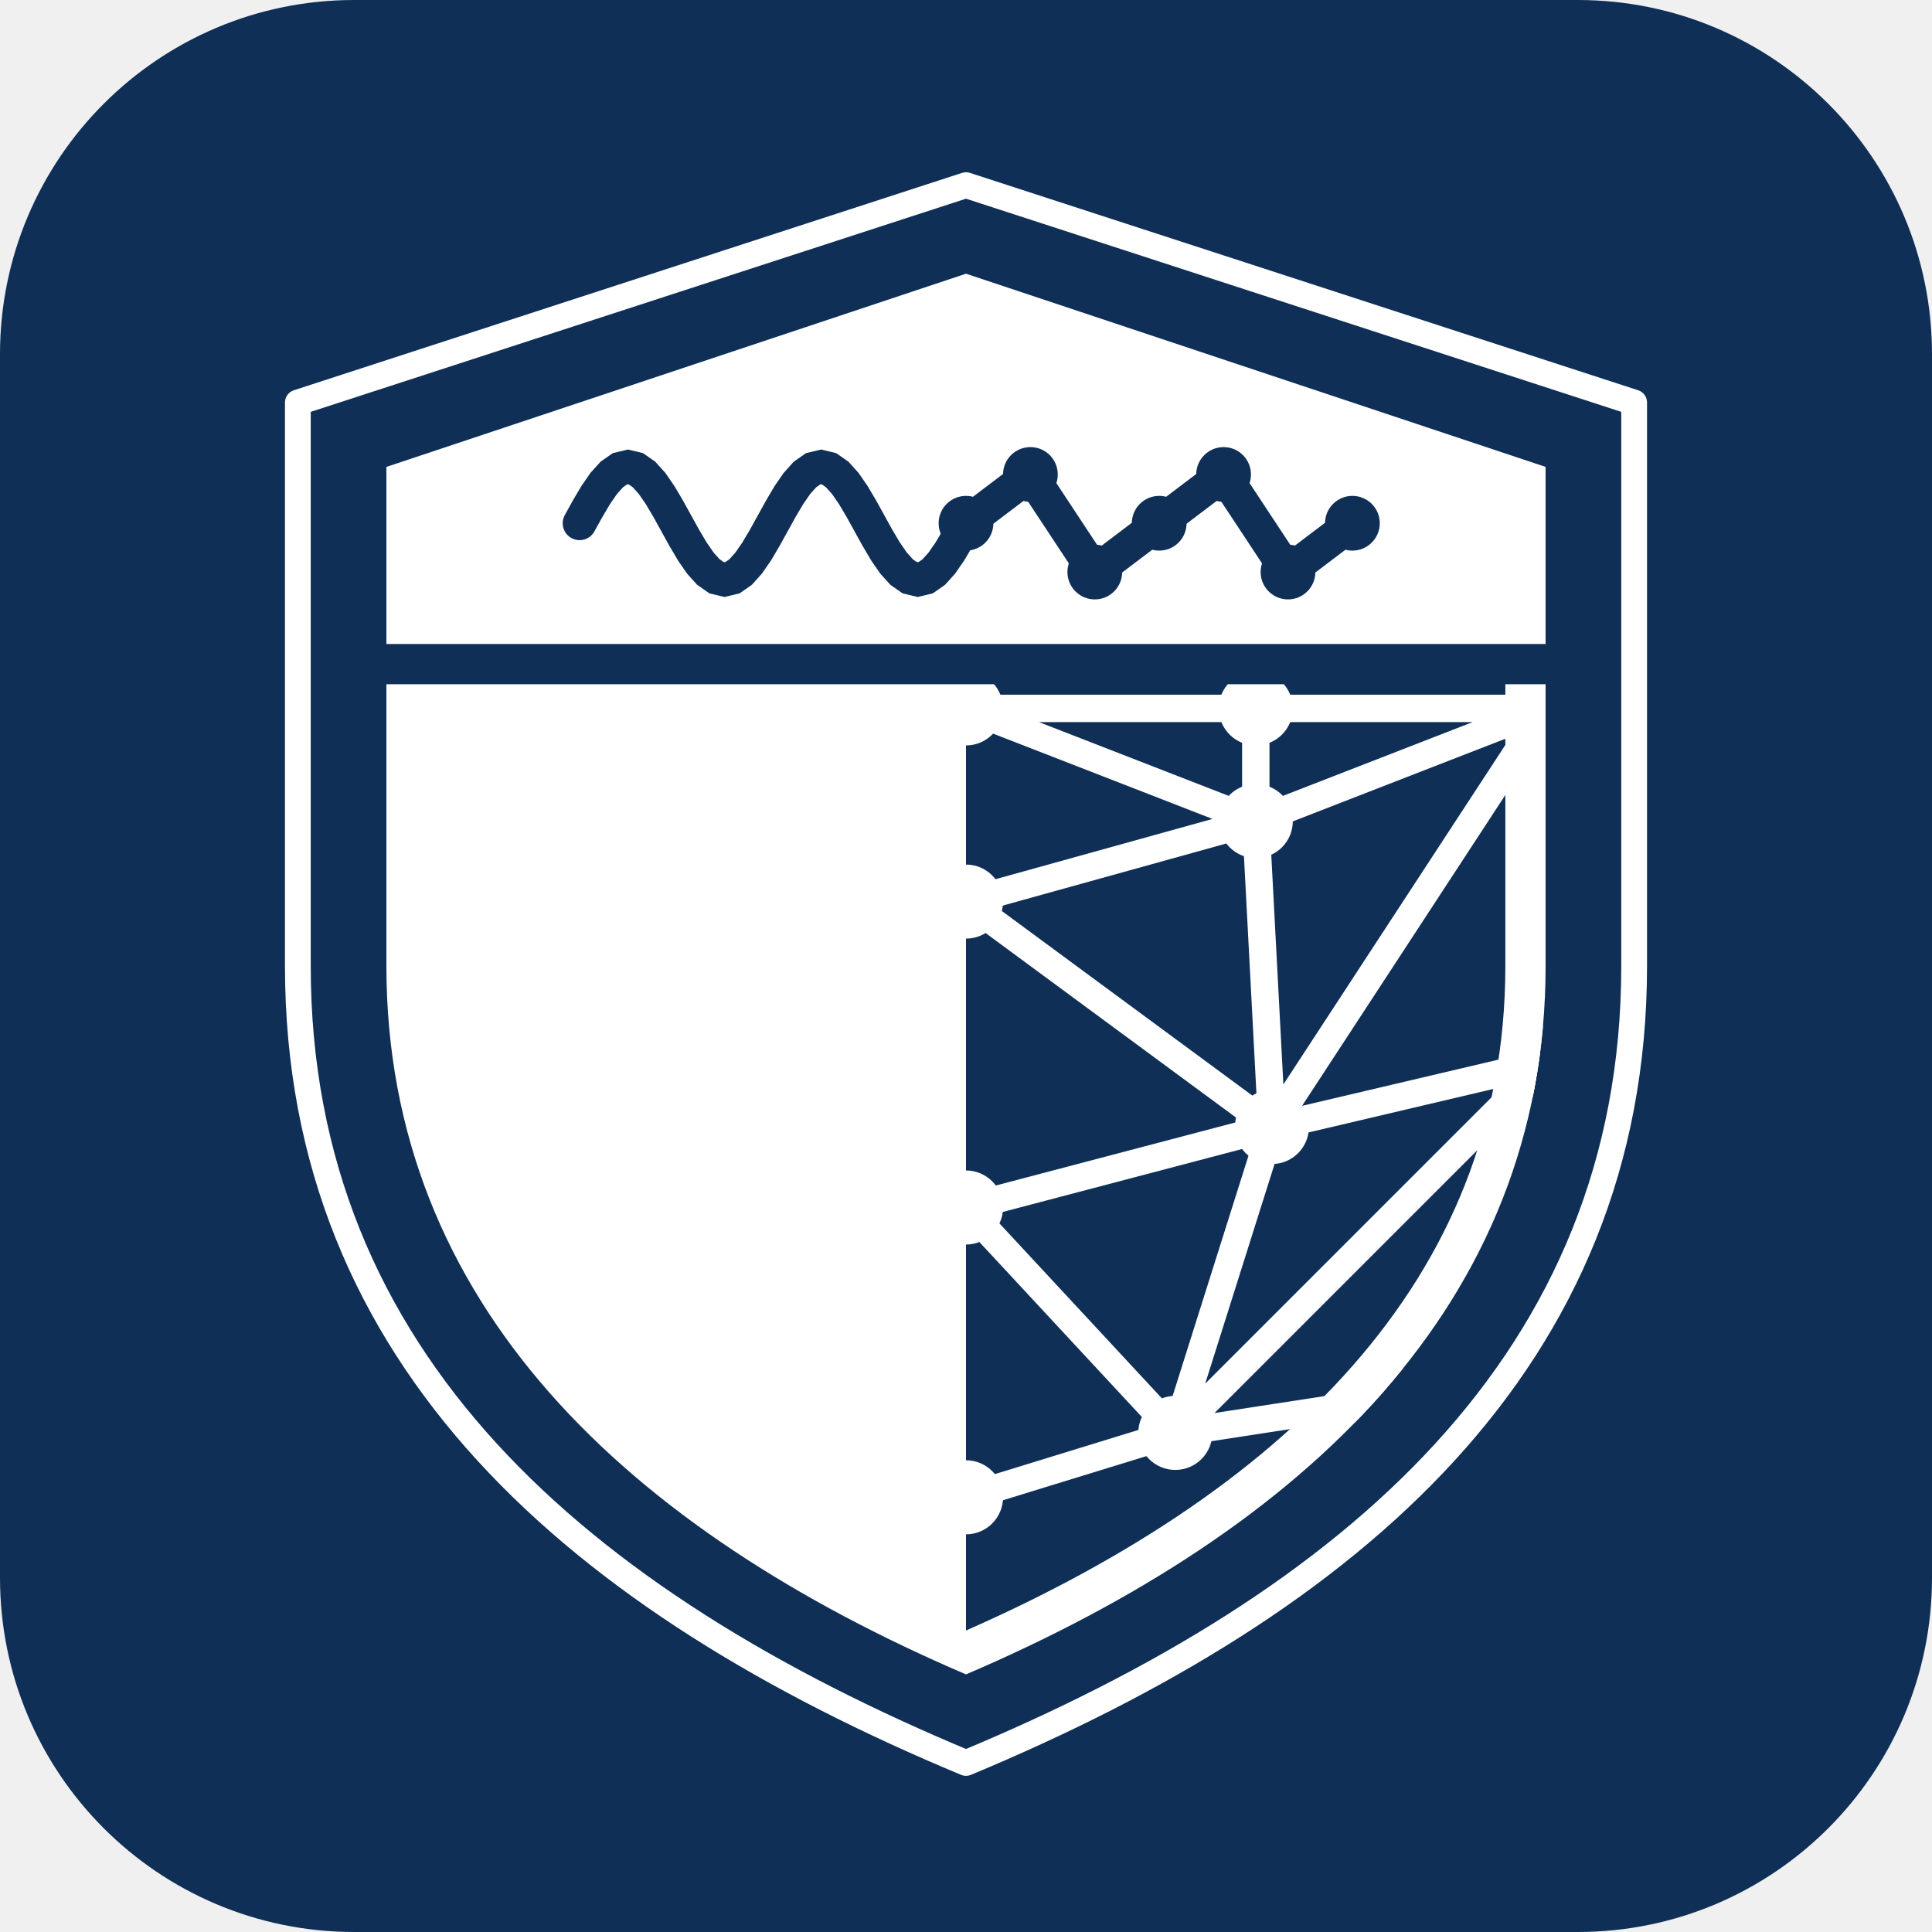
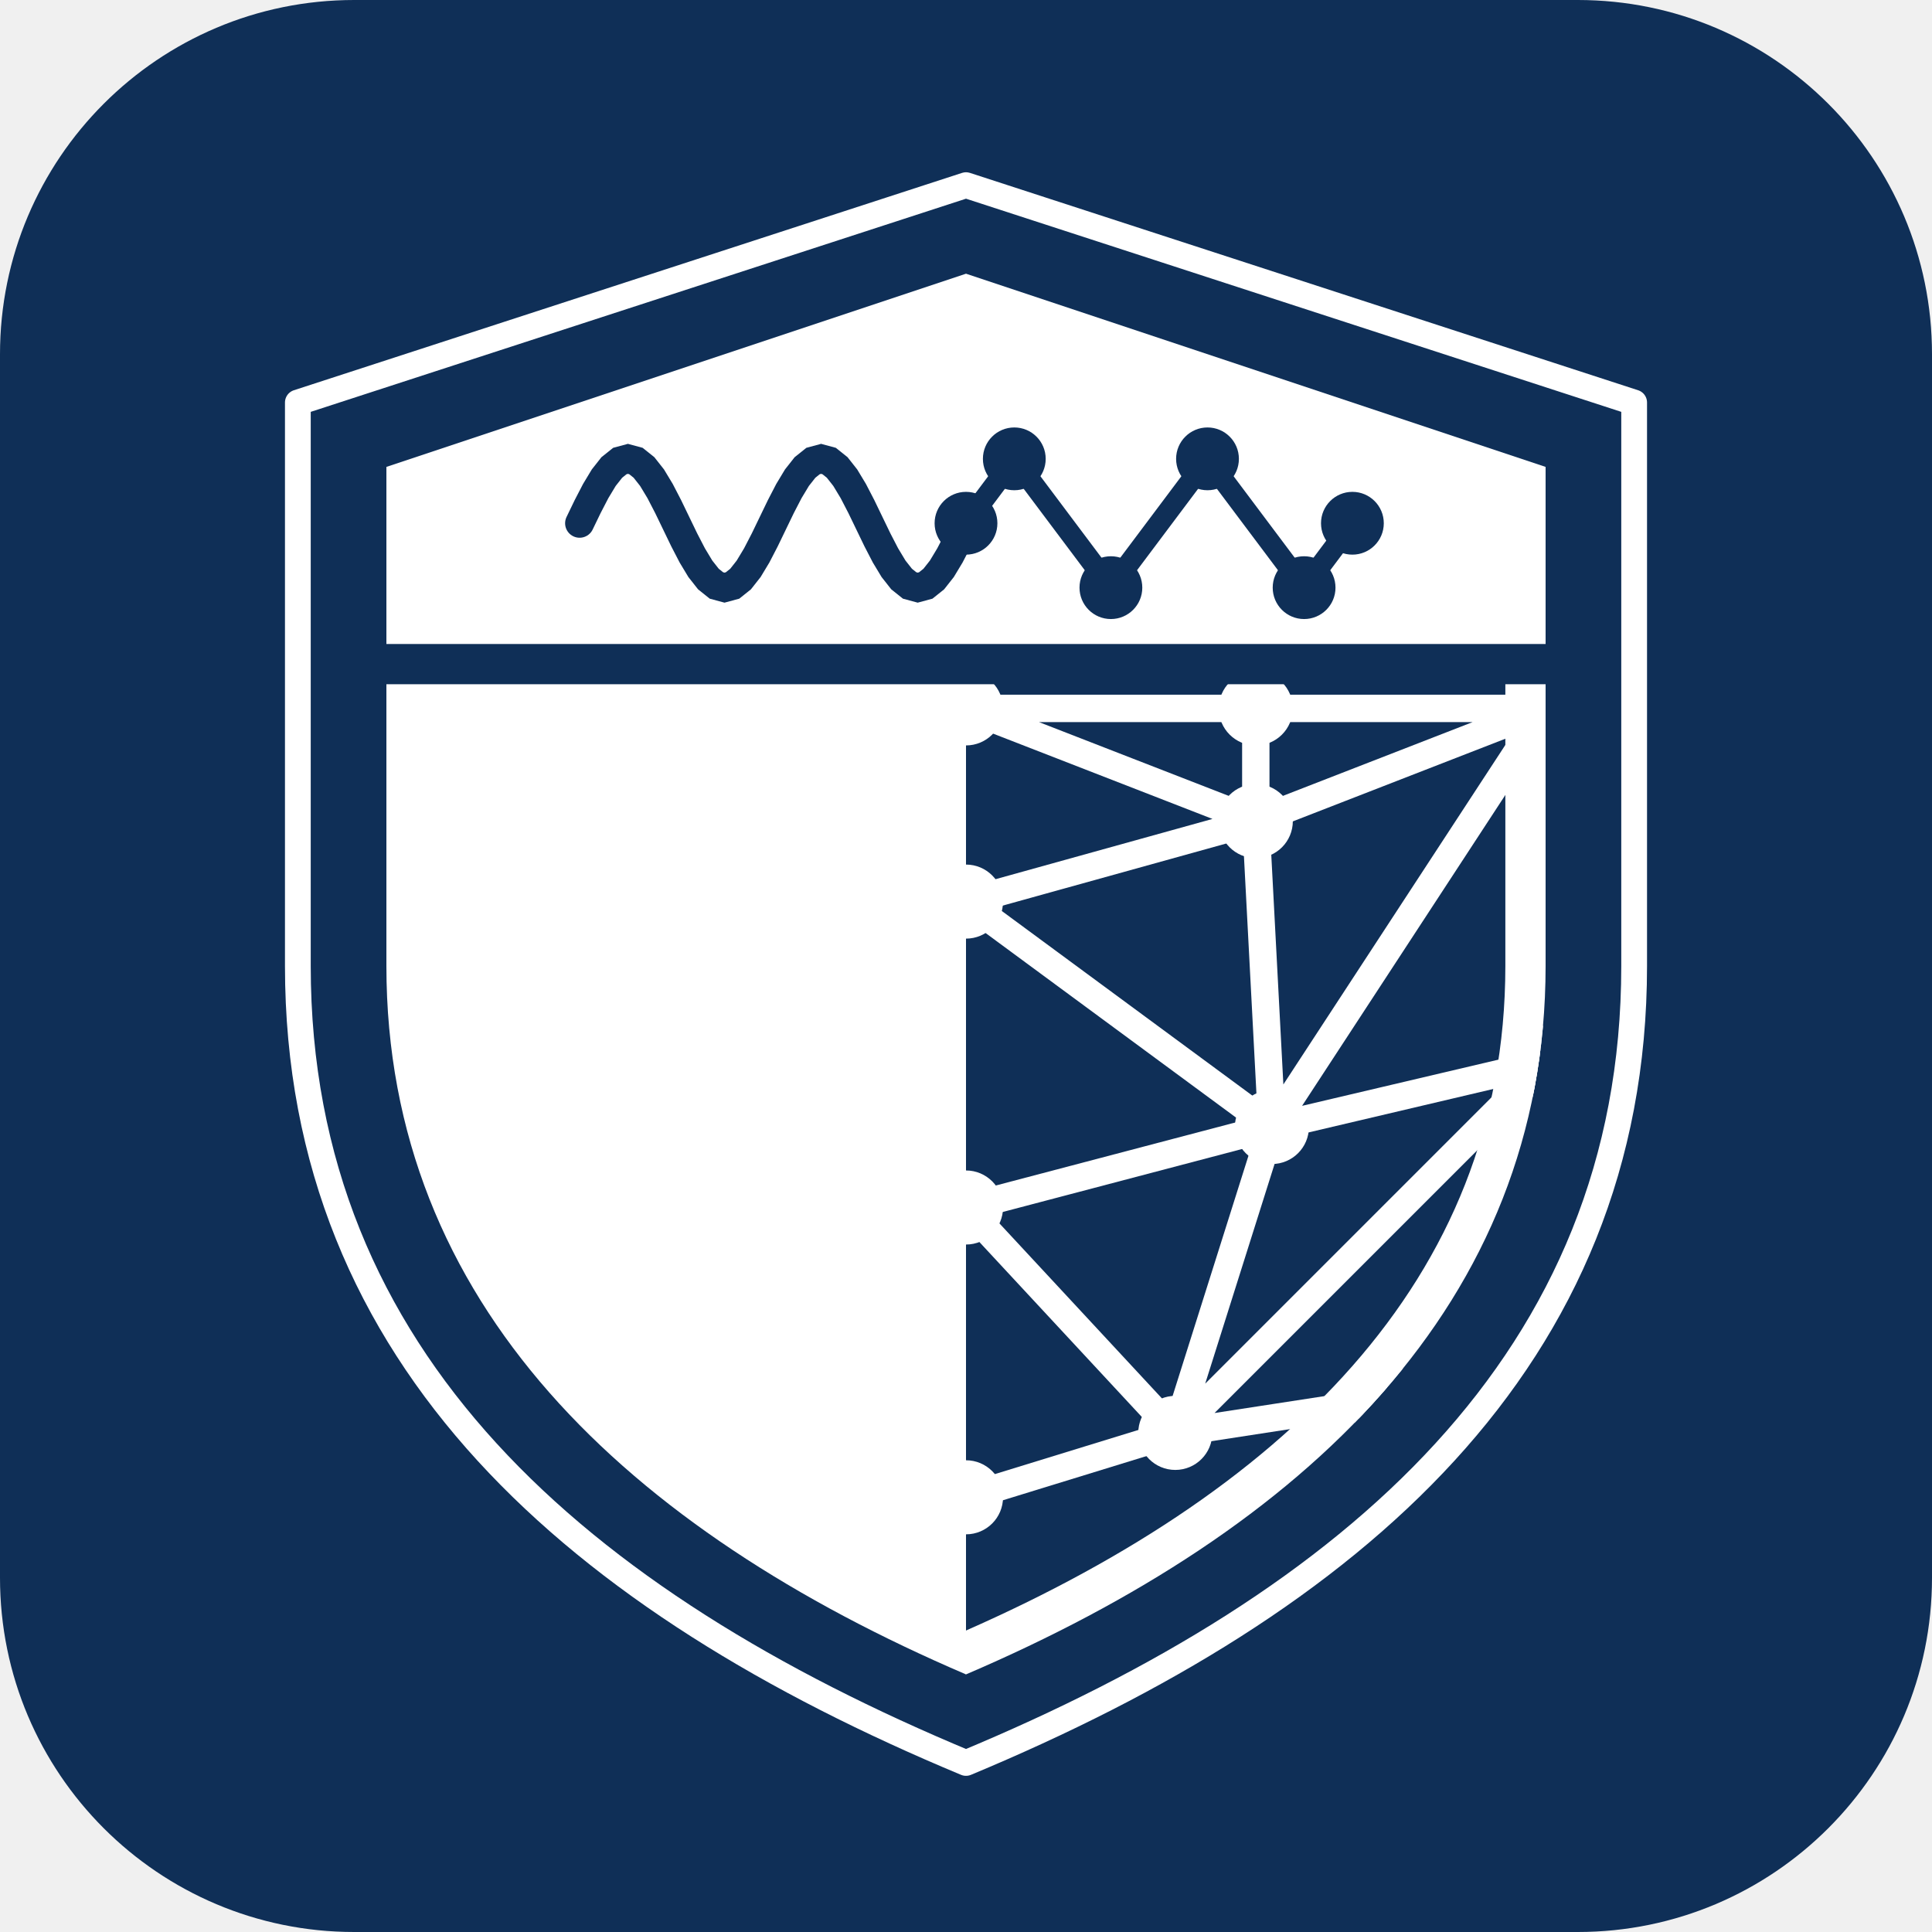
<svg xmlns="http://www.w3.org/2000/svg" viewBox="-20 -20 240 240" role="img" aria-label="ACPS Lab">
  <rect x="-20" y="-20" width="240" height="240" rx="44" fill="#0f2f57" />
  <defs>
    <clipPath id="ic-clip">
      <path d="M100 14 L172 38 V100 C172 142 142 170 100 188 C58 170 28 142 28 100 V38 Z" />
    </clipPath>
    <mask id="ic-ko" maskUnits="userSpaceOnUse" x="0" y="0" width="200" height="200">
      <rect width="200" height="200" fill="#fff" />
-       <path d="M52.0 45.00 L53.0 43.19 L54.0 41.50 L55.0 40.05 L56.0 38.94 L57.0 38.24 L58.0 38.00 L59.0 38.24 L60.0 38.94 L61.0 40.05 L62.0 41.50 L63.0 43.19 L64.0 45.00 L65.0 46.81 L66.0 48.50 L67.0 49.95 L68.0 51.06 L69.0 51.76 L70.0 52.00 L71.0 51.76 L72.0 51.06 L73.0 49.95 L74.0 48.50 L75.0 46.81 L76.0 45.00 L77.0 43.19 L78.0 41.50 L79.0 40.05 L80.0 38.94 L81.0 38.24 L82.0 38.00 L83.0 38.24 L84.0 38.94 L85.0 40.05 L86.0 41.50 L87.0 43.19 L88.0 45.00 L89.0 46.81 L90.0 48.50 L91.0 49.95 L92.0 51.06 L93.0 51.76 L94.0 52.00 L95.0 51.76 L96.0 51.06 L97.0 49.95 L98.0 48.50 L99.0 46.81 L100.0 45.00" fill="none" stroke="#000" stroke-width="4.2" stroke-linecap="round" />
-       <path d="M100 45.00 L108 38.94 L116 51.06 L124 45.00 L132 38.94 L140 51.06 L148 45.00" fill="none" stroke="#000" stroke-width="4.2" stroke-linejoin="round" stroke-linecap="round" />
-       <circle cx="100" cy="45.00" r="3.4" fill="#000" />
-       <circle cx="108" cy="38.94" r="3.4" fill="#000" />
-       <circle cx="116" cy="51.06" r="3.4" fill="#000" />
-       <circle cx="124" cy="45.00" r="3.4" fill="#000" />
-       <circle cx="132" cy="38.94" r="3.4" fill="#000" />
-       <circle cx="140" cy="51.06" r="3.4" fill="#000" />
-       <circle cx="148" cy="45.00" r="3.4" fill="#000" />
+       <path d="M52.0 45.00 L53.0 42.93 L54.0 41.00 L55.0 39.34 L56.0 38.07 L57.0 37.27 L58.0 37.00 L59.0 37.27 L60.0 38.07 L61.0 39.34 L62.0 41.00 L63.0 42.93 L64.0 45.00 L65.0 47.07 L66.0 49.00 L67.0 50.66 L68.0 51.93 L69.0 52.73 L70.0 53.00 L71.0 52.73 L72.0 51.93 L73.0 50.66 L74.0 49.00 L75.0 47.07 L76.0 45.00 L77.0 42.93 L78.0 41.00 L79.0 39.34 L80.0 38.07 L81.0 37.27 L82.0 37.00 L83.0 37.27 L84.0 38.07 L85.0 39.34 L86.0 41.00 L87.0 42.93 L88.0 45.00 L89.0 47.07 L90.0 49.00 L91.0 50.66 L92.0 51.93 L93.0 52.73 L94.0 53.00 L95.0 52.73 L96.0 51.93 L97.0 50.66 L98.0 49.00 L99.0 47.07 L100.0 45.00" fill="none" stroke="#000" stroke-width="3.6" stroke-linecap="round" />
+       <path d="M100 45.00 L106 37.00 L118 53.00 L130 37.00 L142 53.00 L148 45.00" fill="none" stroke="#000" stroke-width="2.6" stroke-linejoin="miter" stroke-linecap="round" />
+       <circle cx="100" cy="45.00" r="3.9" fill="#000" />
+       <circle cx="106" cy="37.00" r="3.9" fill="#000" />
+       <circle cx="118" cy="53.00" r="3.9" fill="#000" />
+       <circle cx="130" cy="37.00" r="3.9" fill="#000" />
+       <circle cx="142" cy="53.00" r="3.9" fill="#000" />
+       <circle cx="148" cy="45.00" r="3.9" fill="#000" />
      <rect x="0" y="60" width="200" height="5" fill="#000" />
    </mask>
  </defs>
  <path d="M100 3 L183 30 V100 C183 149 148 179 100 199 C52 179 17 149 17 100 V30 Z" fill="none" stroke="#ffffff" stroke-width="3.2" stroke-linejoin="round" />
  <g mask="url(#ic-ko)">
    <g clip-path="url(#ic-clip)">
      <rect x="0" y="0" width="200" height="62" fill="#ffffff" />
      <rect x="0" y="62" width="100" height="140" fill="#ffffff" />
    </g>
    <g clip-path="url(#ic-clip)">
      <path d="M172 56 V100 C172 142 142 170 100 188" fill="none" stroke="#ffffff" stroke-width="10" stroke-linejoin="round" />
    </g>
    <g clip-path="url(#ic-clip)">
      <path d="M136 82 L172 68 M136 82 L100 92 M136 82 L138 120 M100 92 L138 120 M172 68 L138 120 M138 120 L172 112 M138 120 L100 130 M138 120 L126 158 M100 130 L126 158 M172 112 L126 158 M126 158 L100 166 M126 158 L152 154 M100 68 L136 82 M136 68 L136 82 M100 68 L172 68" fill="none" stroke="#ffffff" stroke-width="3.4" stroke-linecap="round" />
      <g fill="#ffffff">
        <circle cx="172" cy="68" r="4.6" />
        <circle cx="172" cy="112" r="4.6" />
        <circle cx="152" cy="154" r="4.6" />
        <circle cx="136" cy="82" r="4.6" />
        <circle cx="138" cy="120" r="4.6" />
        <circle cx="126" cy="158" r="4.6" />
        <circle cx="100" cy="92" r="4.6" />
        <circle cx="100" cy="130" r="4.6" />
        <circle cx="100" cy="166" r="4.6" />
        <circle cx="100" cy="68" r="4.6" />
        <circle cx="136" cy="68" r="4.6" />
      </g>
    </g>
  </g>
</svg>
